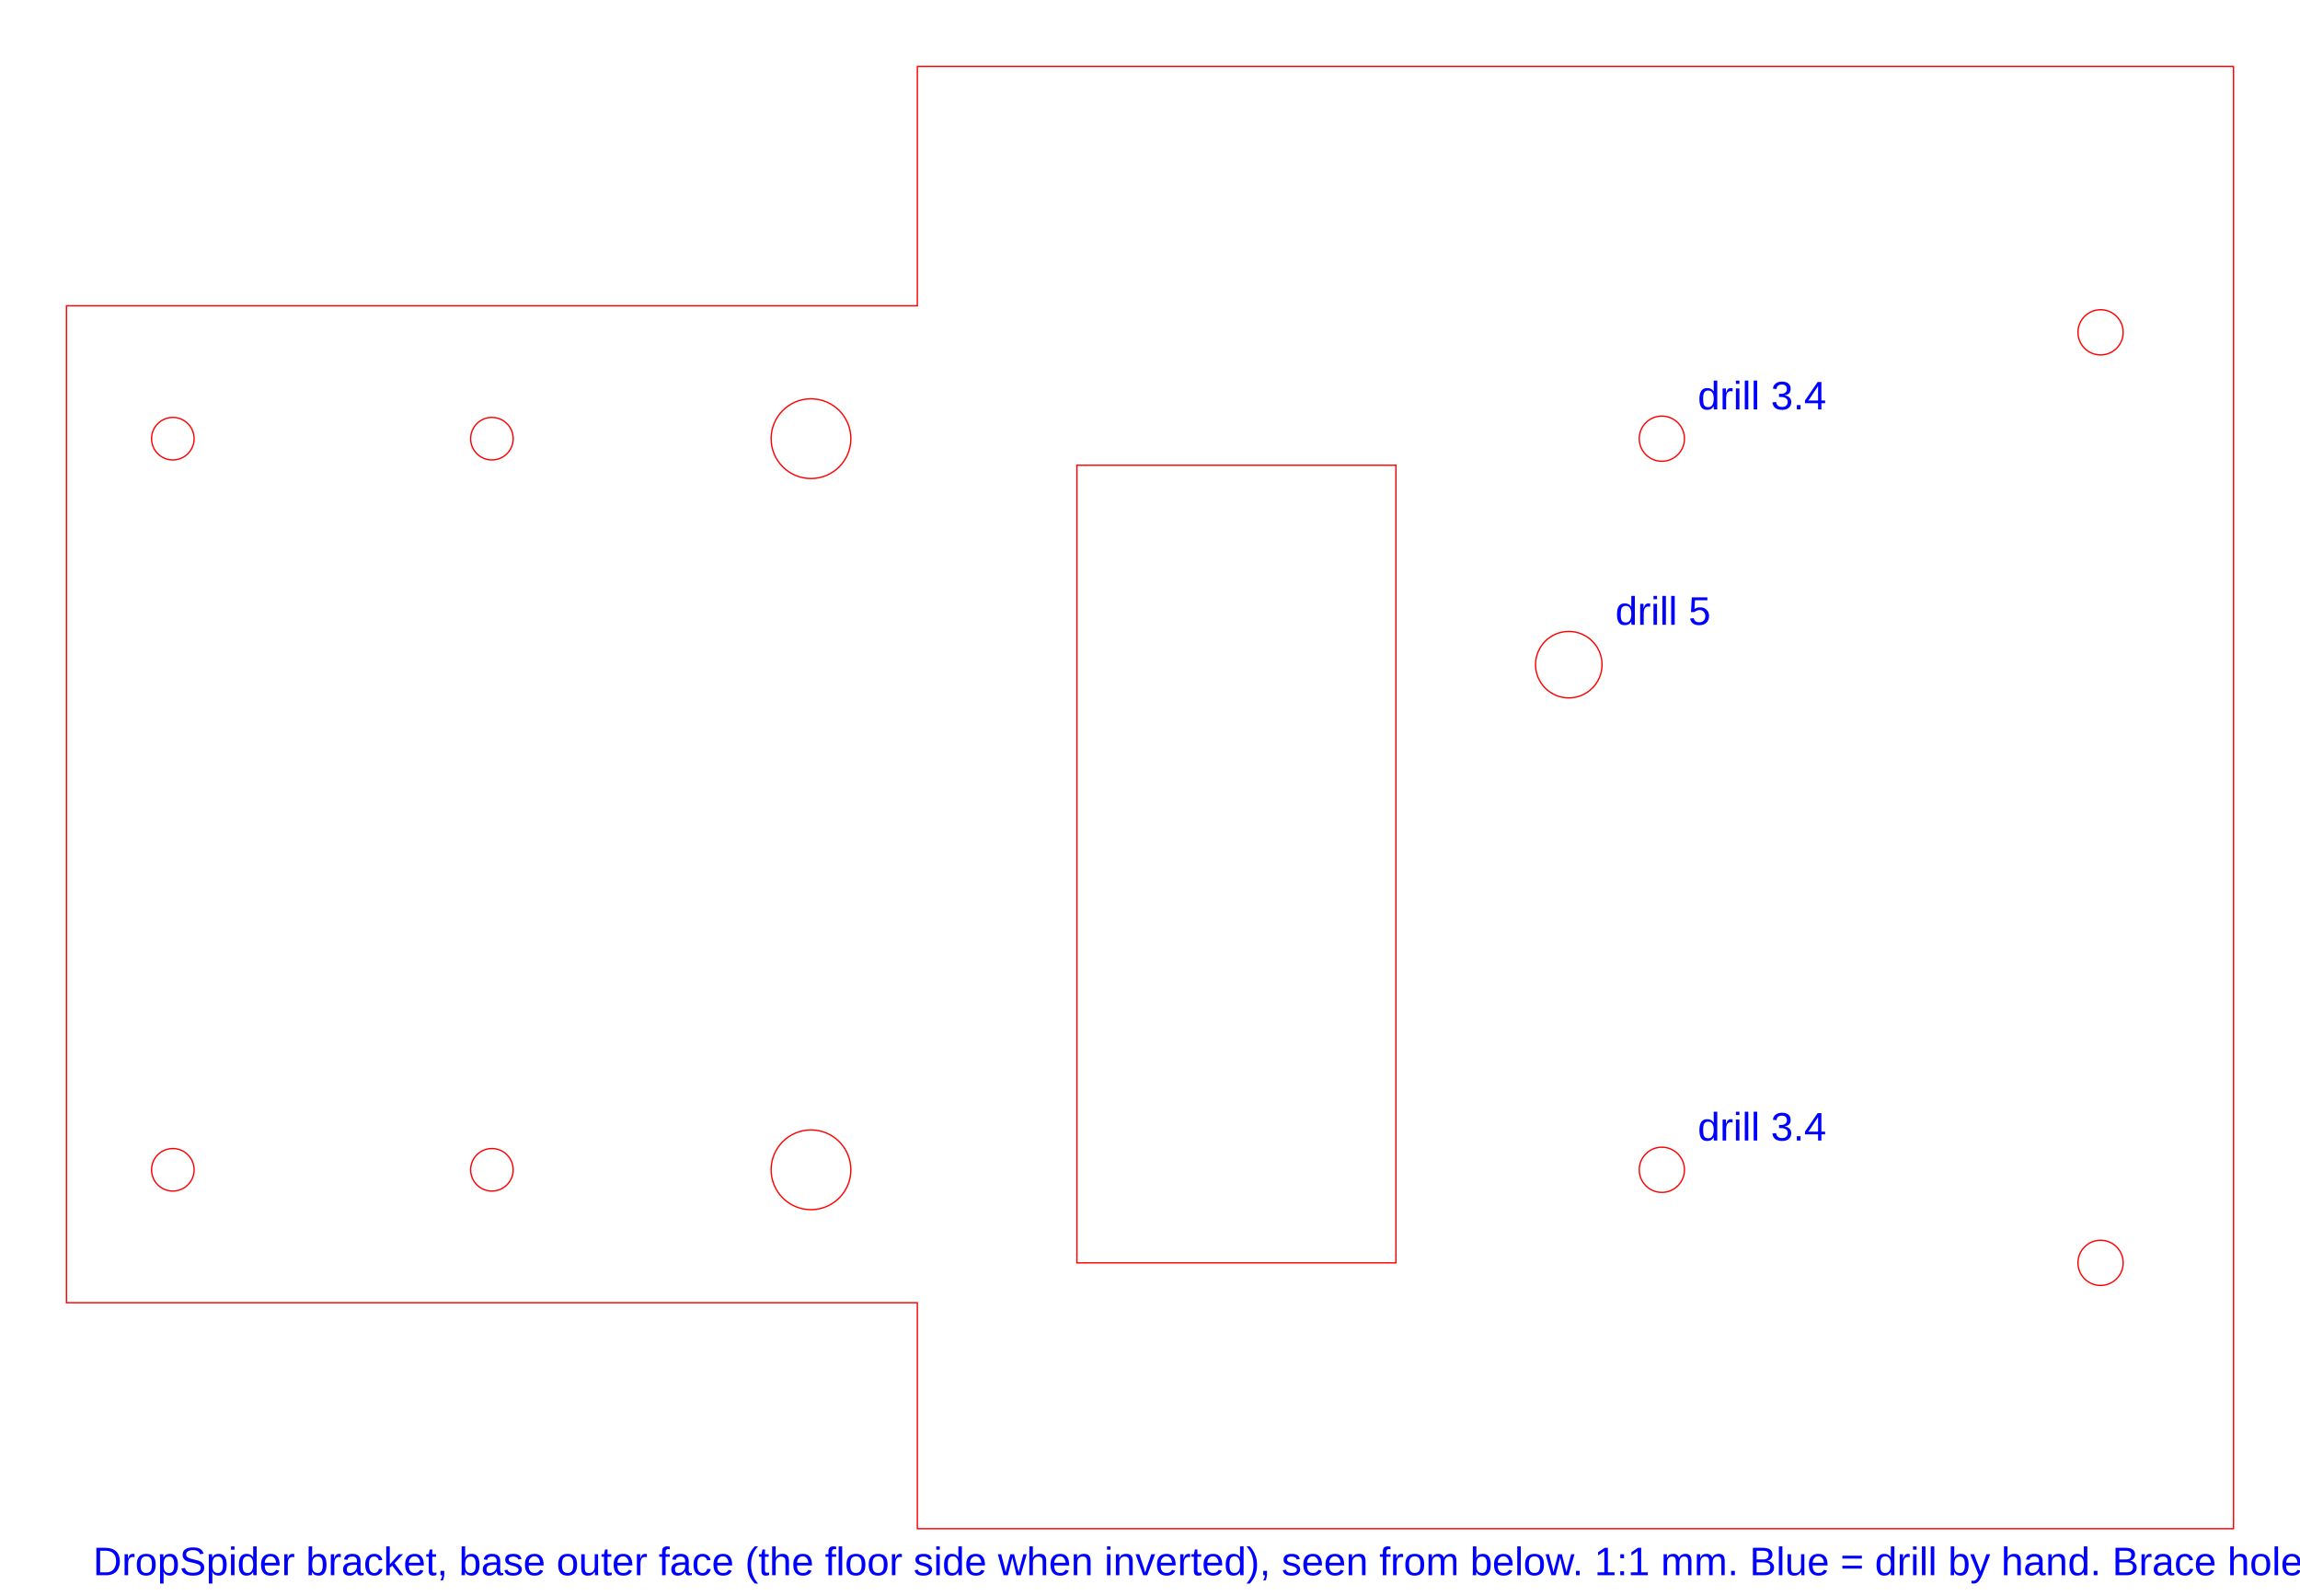
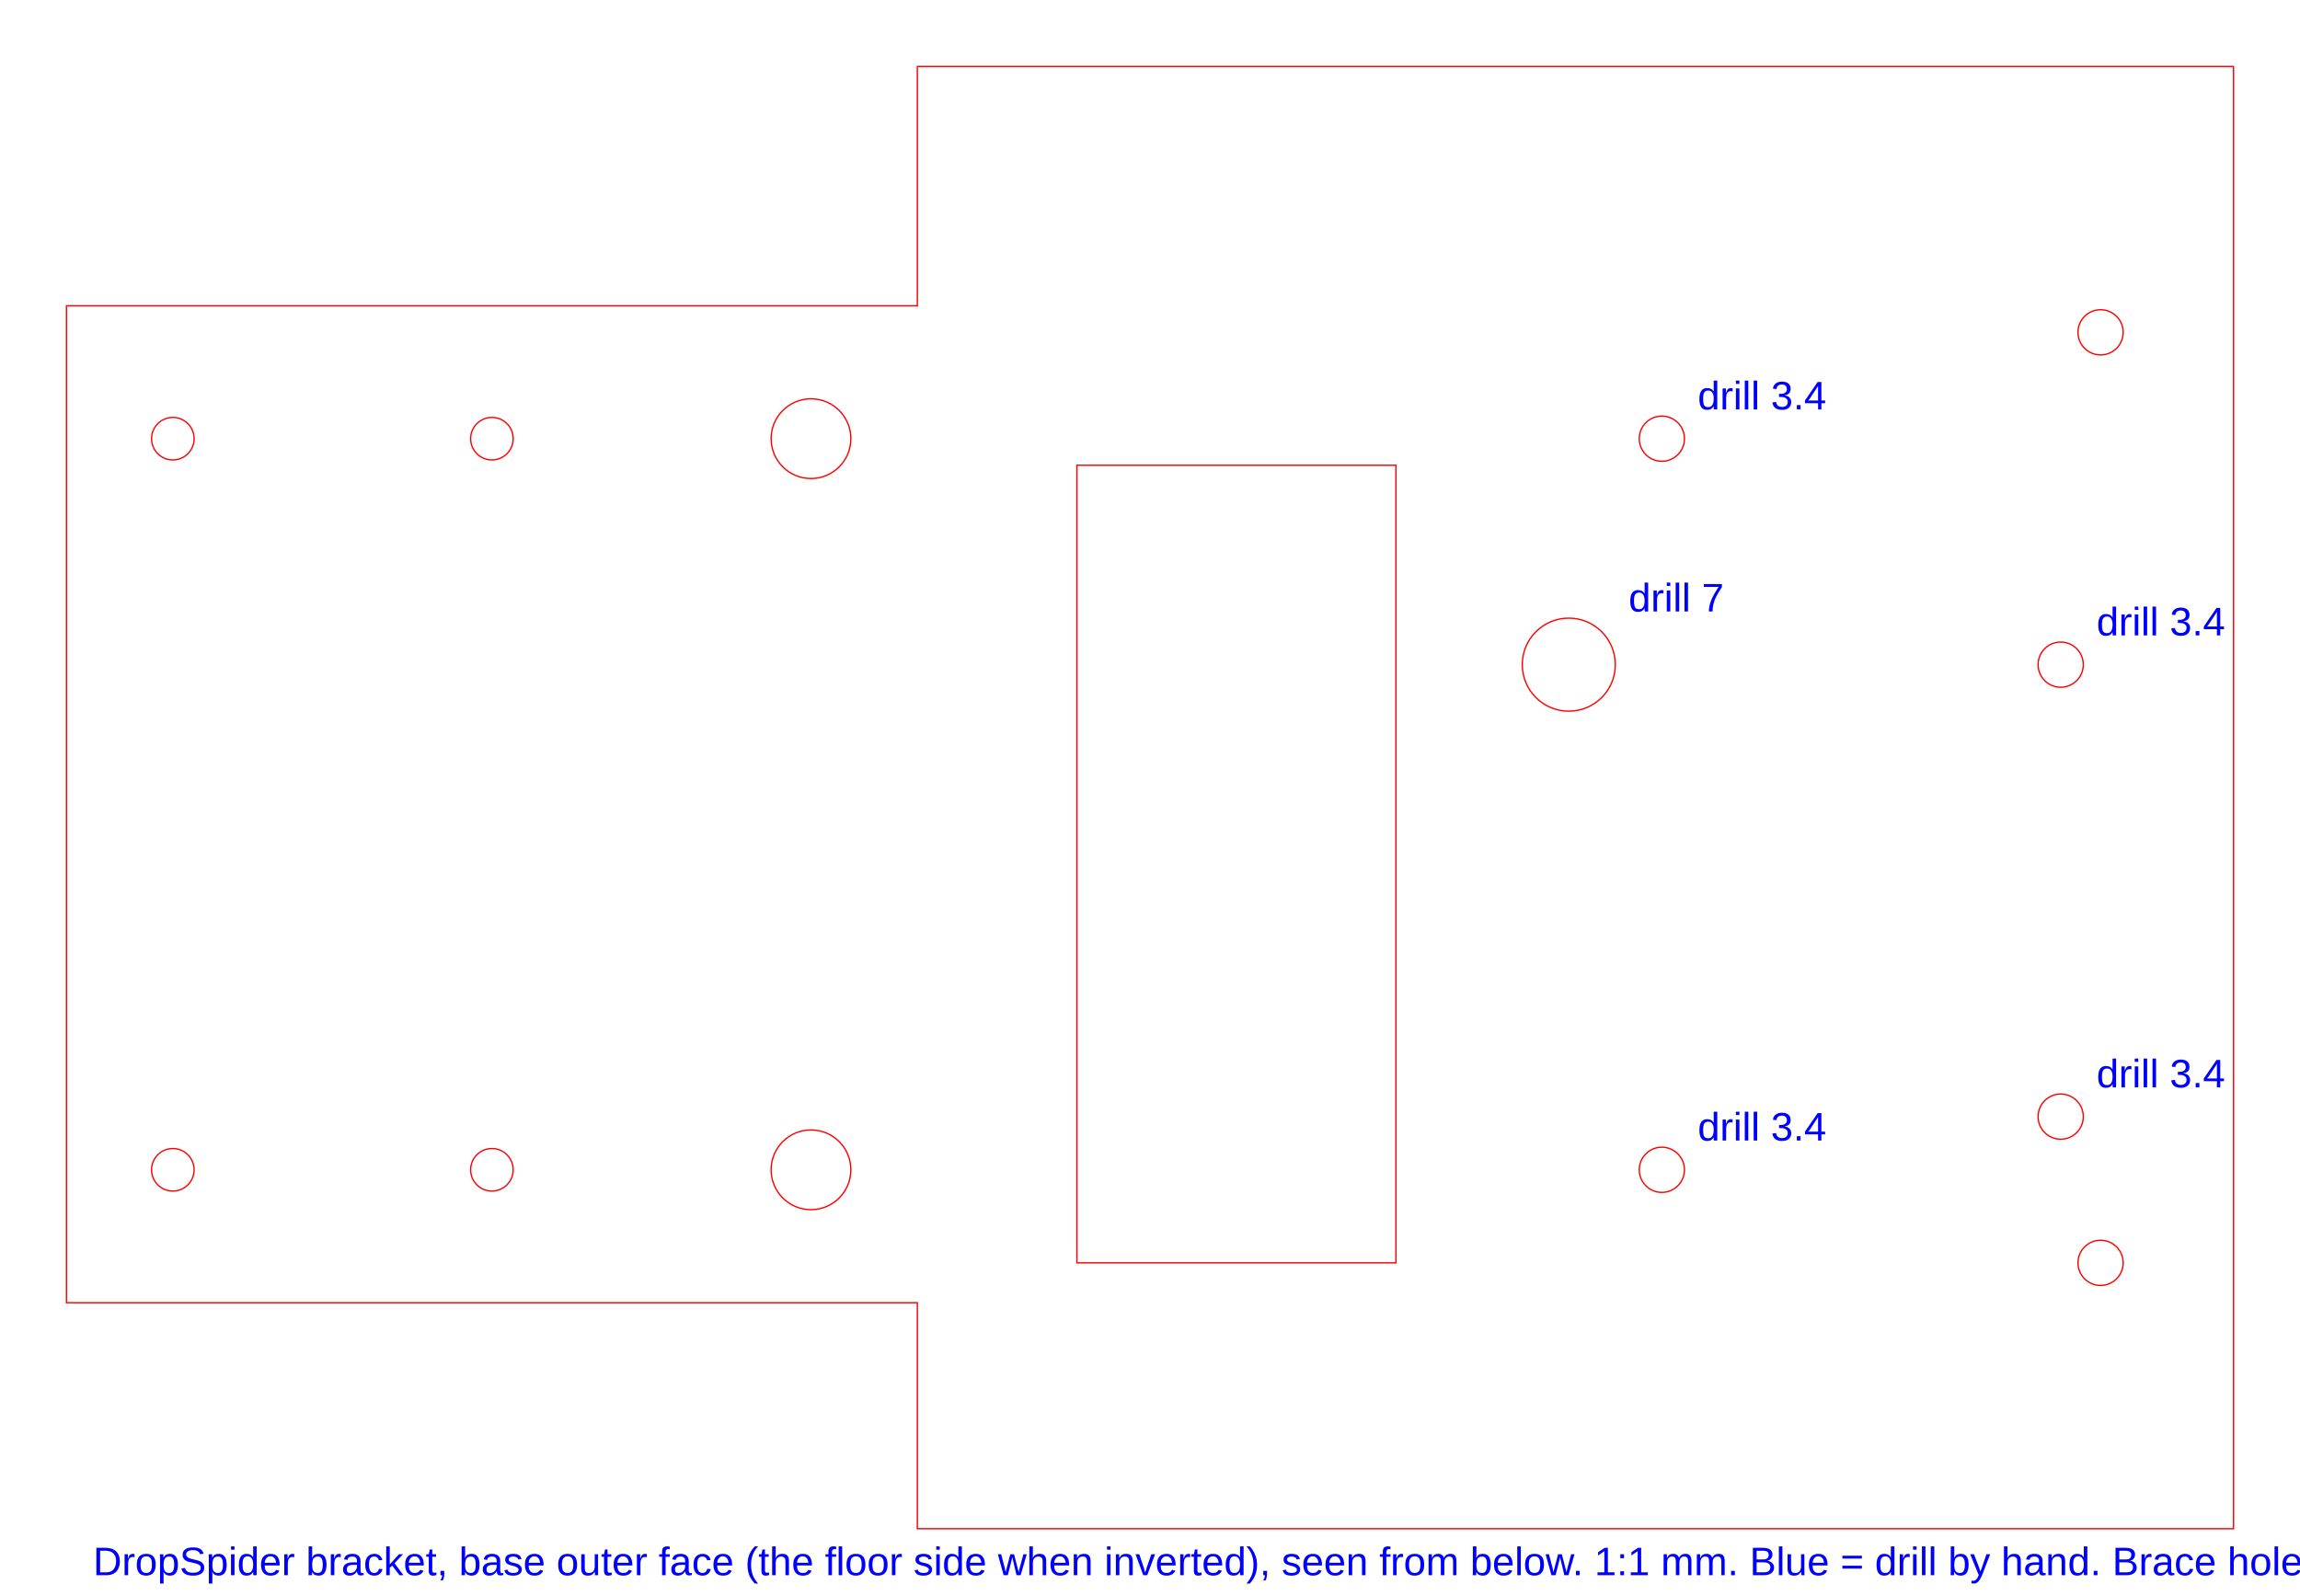
<svg xmlns="http://www.w3.org/2000/svg" width="173.000mm" height="120.000mm" viewBox="0 0 173.000 120.000">
  <path fill="none" stroke="#ff0000" stroke-width="0.1" d="M 69.000 5.000 L 69.208 5.000 L 72.960 5.000 L 163.050 5.000 L 168.000 5.000 L 168.000 109.500 L 168.000 115.000 L 73.950 115.000 L 69.000 115.000 L 69.000 113.867 L 69.000 98.000 L 9.267 98.000 L 5.000 98.000 L 5.000 28.000 L 5.000 23.000 L 64.733 23.000 L 69.000 23.000 L 69.000 6.200 Z" />
+   <circle fill="none" stroke="#ff0000" stroke-width="0.1" cx="118.000" cy="50.000" r="3.500" />
  <circle fill="none" stroke="#ff0000" stroke-width="0.1" cx="37.000" cy="33.000" r="1.600" />
  <circle fill="none" stroke="#ff0000" stroke-width="0.1" cx="37.000" cy="88.000" r="1.600" />
  <circle fill="none" stroke="#ff0000" stroke-width="0.1" cx="61.000" cy="88.000" r="2.999" />
  <circle fill="none" stroke="#ff0000" stroke-width="0.1" cx="61.000" cy="33.000" r="2.999" />
  <circle fill="none" stroke="#ff0000" stroke-width="0.1" cx="13.000" cy="33.000" r="1.600" />
  <circle fill="none" stroke="#ff0000" stroke-width="0.1" cx="13.000" cy="88.000" r="1.600" />
  <path fill="none" stroke="#ff0000" stroke-width="0.1" d="M 82.200 35.000 L 81.000 35.000 L 81.000 92.000 L 81.000 95.000 L 103.800 95.000 L 105.000 95.000 L 105.000 92.000 L 105.000 35.000 Z" />
-   <circle fill="none" stroke="#ff0000" stroke-width="0.1" cx="118.000" cy="50.000" r="2.500" />
  <circle fill="none" stroke="#ff0000" stroke-width="0.1" cx="125.000" cy="33.000" r="1.700" />
  <circle fill="none" stroke="#ff0000" stroke-width="0.1" cx="125.000" cy="88.000" r="1.700" />
+   <circle fill="none" stroke="#ff0000" stroke-width="0.1" cx="155.000" cy="50.000" r="1.700" />
+   <circle fill="none" stroke="#ff0000" stroke-width="0.1" cx="155.000" cy="84.000" r="1.700" />
  <circle fill="none" stroke="#ff0000" stroke-width="0.1" cx="158.000" cy="95.000" r="1.700" />
  <circle fill="none" stroke="#ff0000" stroke-width="0.1" cx="158.000" cy="25.000" r="1.700" />
-   <text fill="#0000ff" font-family="Arial" font-size="3" x="121.500" y="47.000">drill 5</text>
+   <text fill="#0000ff" font-family="Arial" font-size="3" x="122.500" y="46.000">drill 7</text>
  <text fill="#0000ff" font-family="Arial" font-size="3" x="127.700" y="30.800">drill 3.4</text>
  <text fill="#0000ff" font-family="Arial" font-size="3" x="127.700" y="85.800">drill 3.4</text>
+   <text fill="#0000ff" font-family="Arial" font-size="3" x="157.700" y="47.800">drill 3.4</text>
+   <text fill="#0000ff" font-family="Arial" font-size="3" x="157.700" y="81.800">drill 3.4</text>
  <text fill="#0000ff" font-family="Arial" font-size="3" x="7.000" y="118.500">DropSpider bracket, base outer face (the floor side when inverted), seen from below. 1:1 mm. Blue = drill by hand. Brace holes are the owner's.</text>
</svg>
